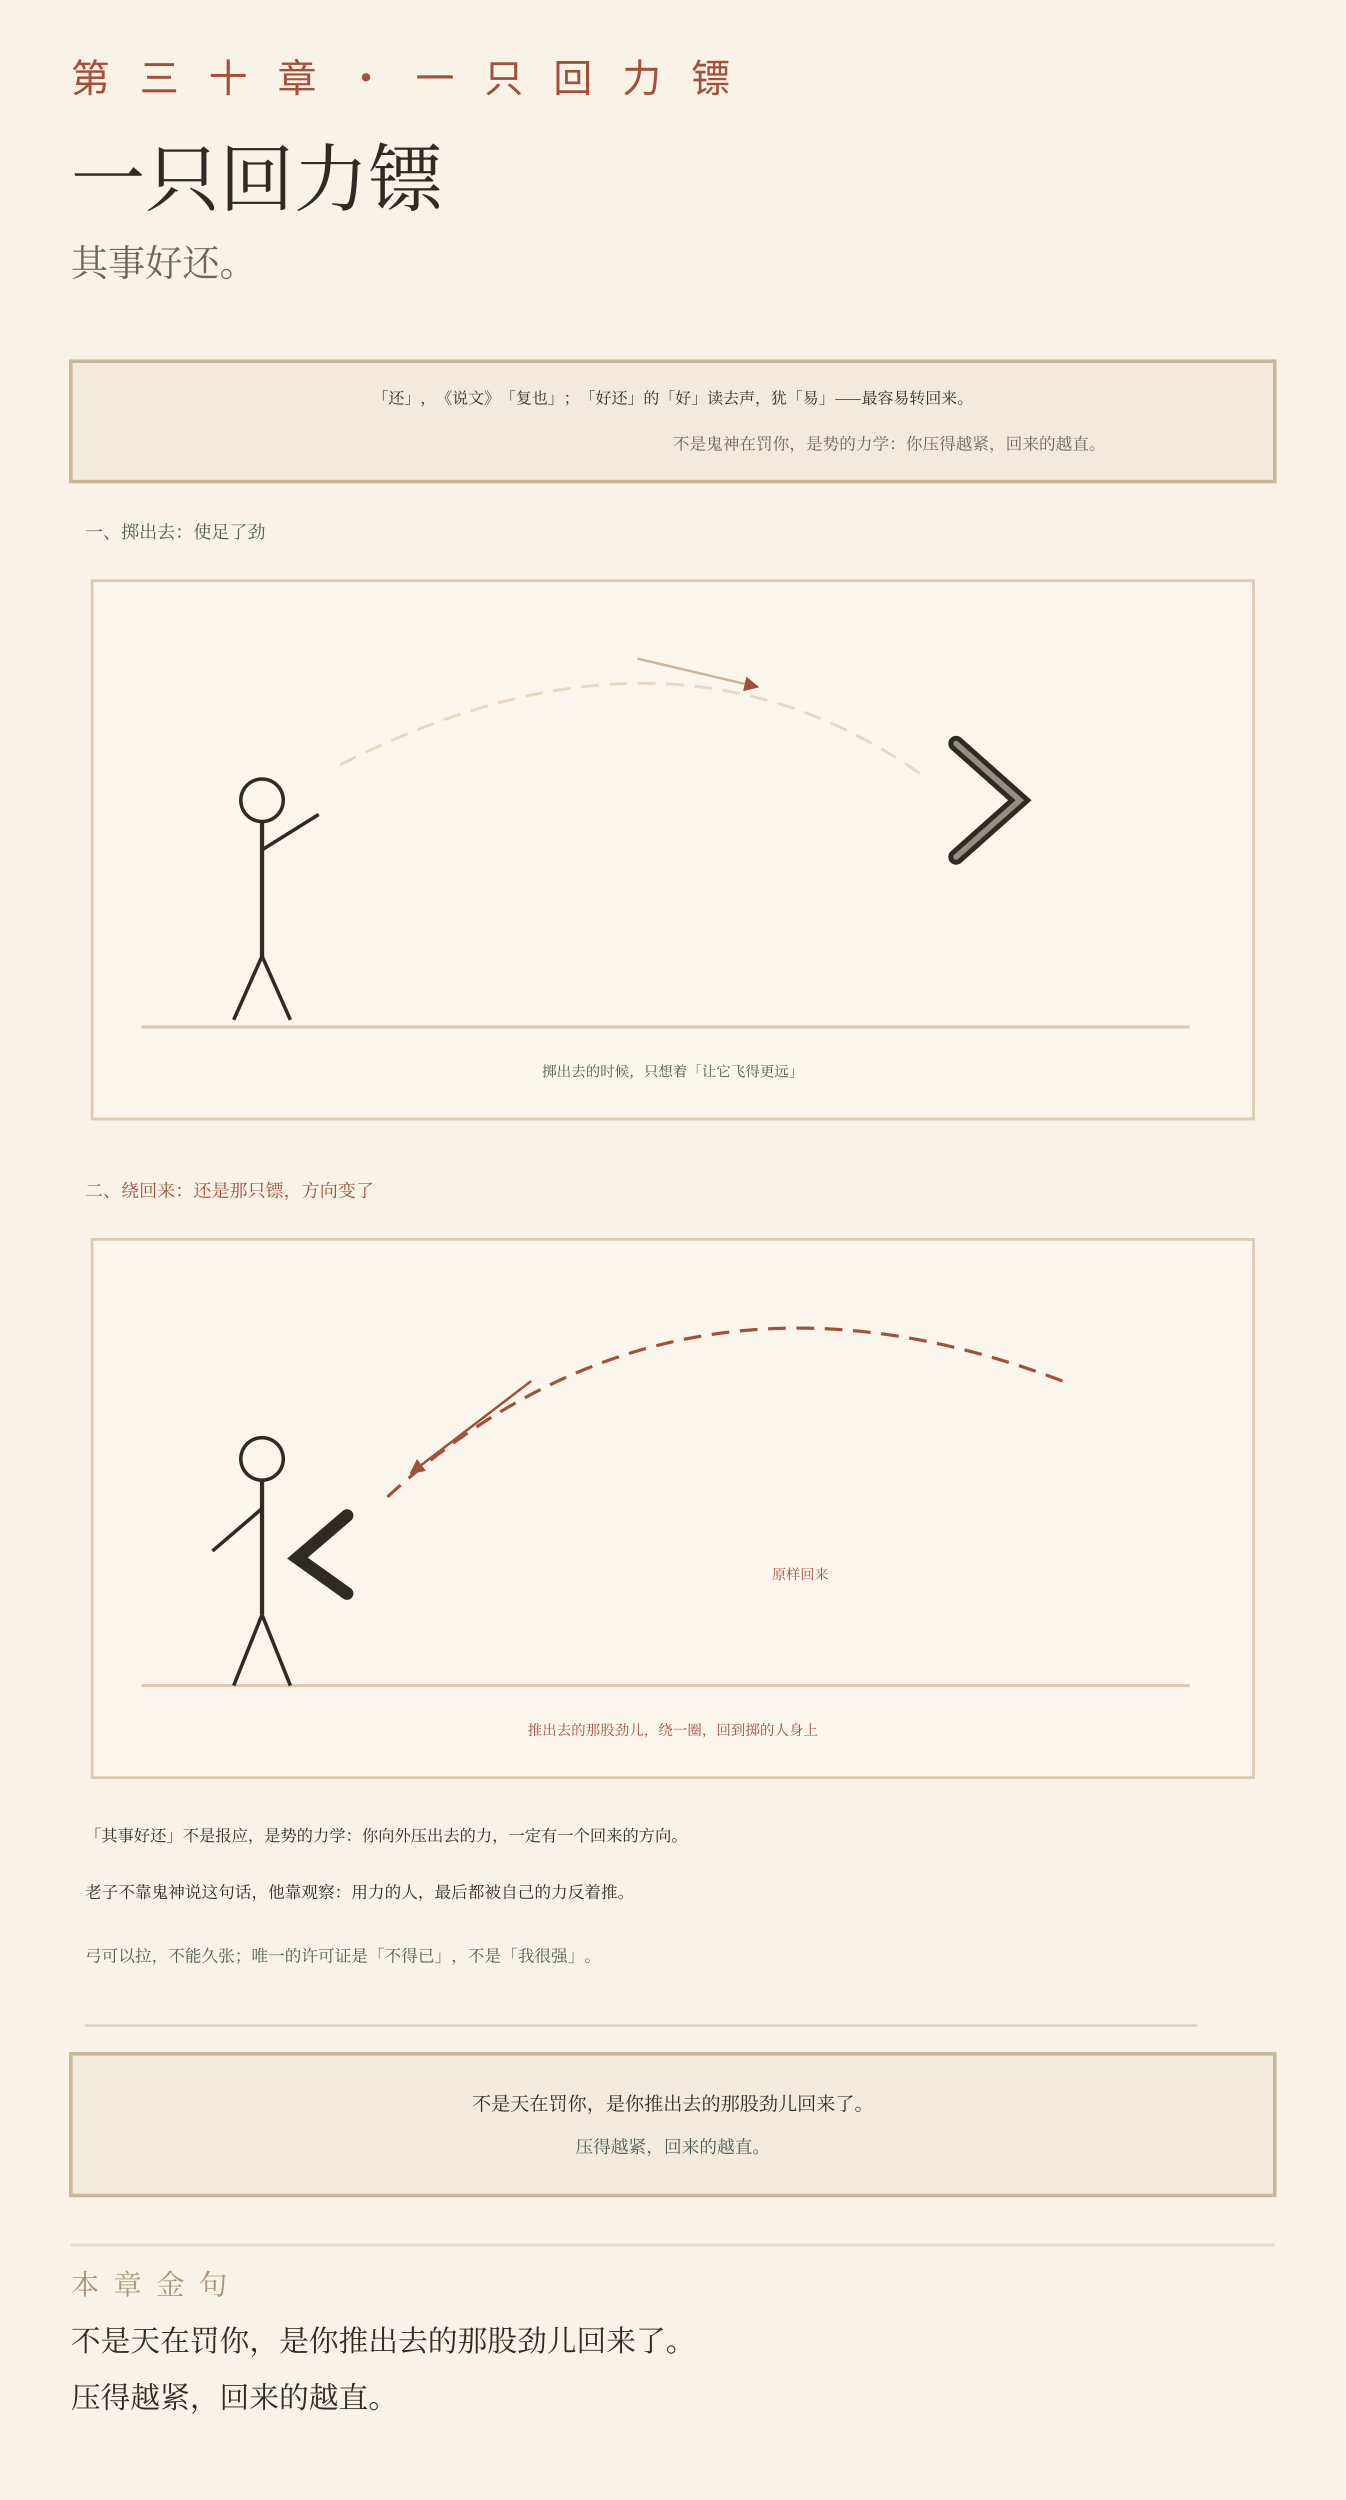
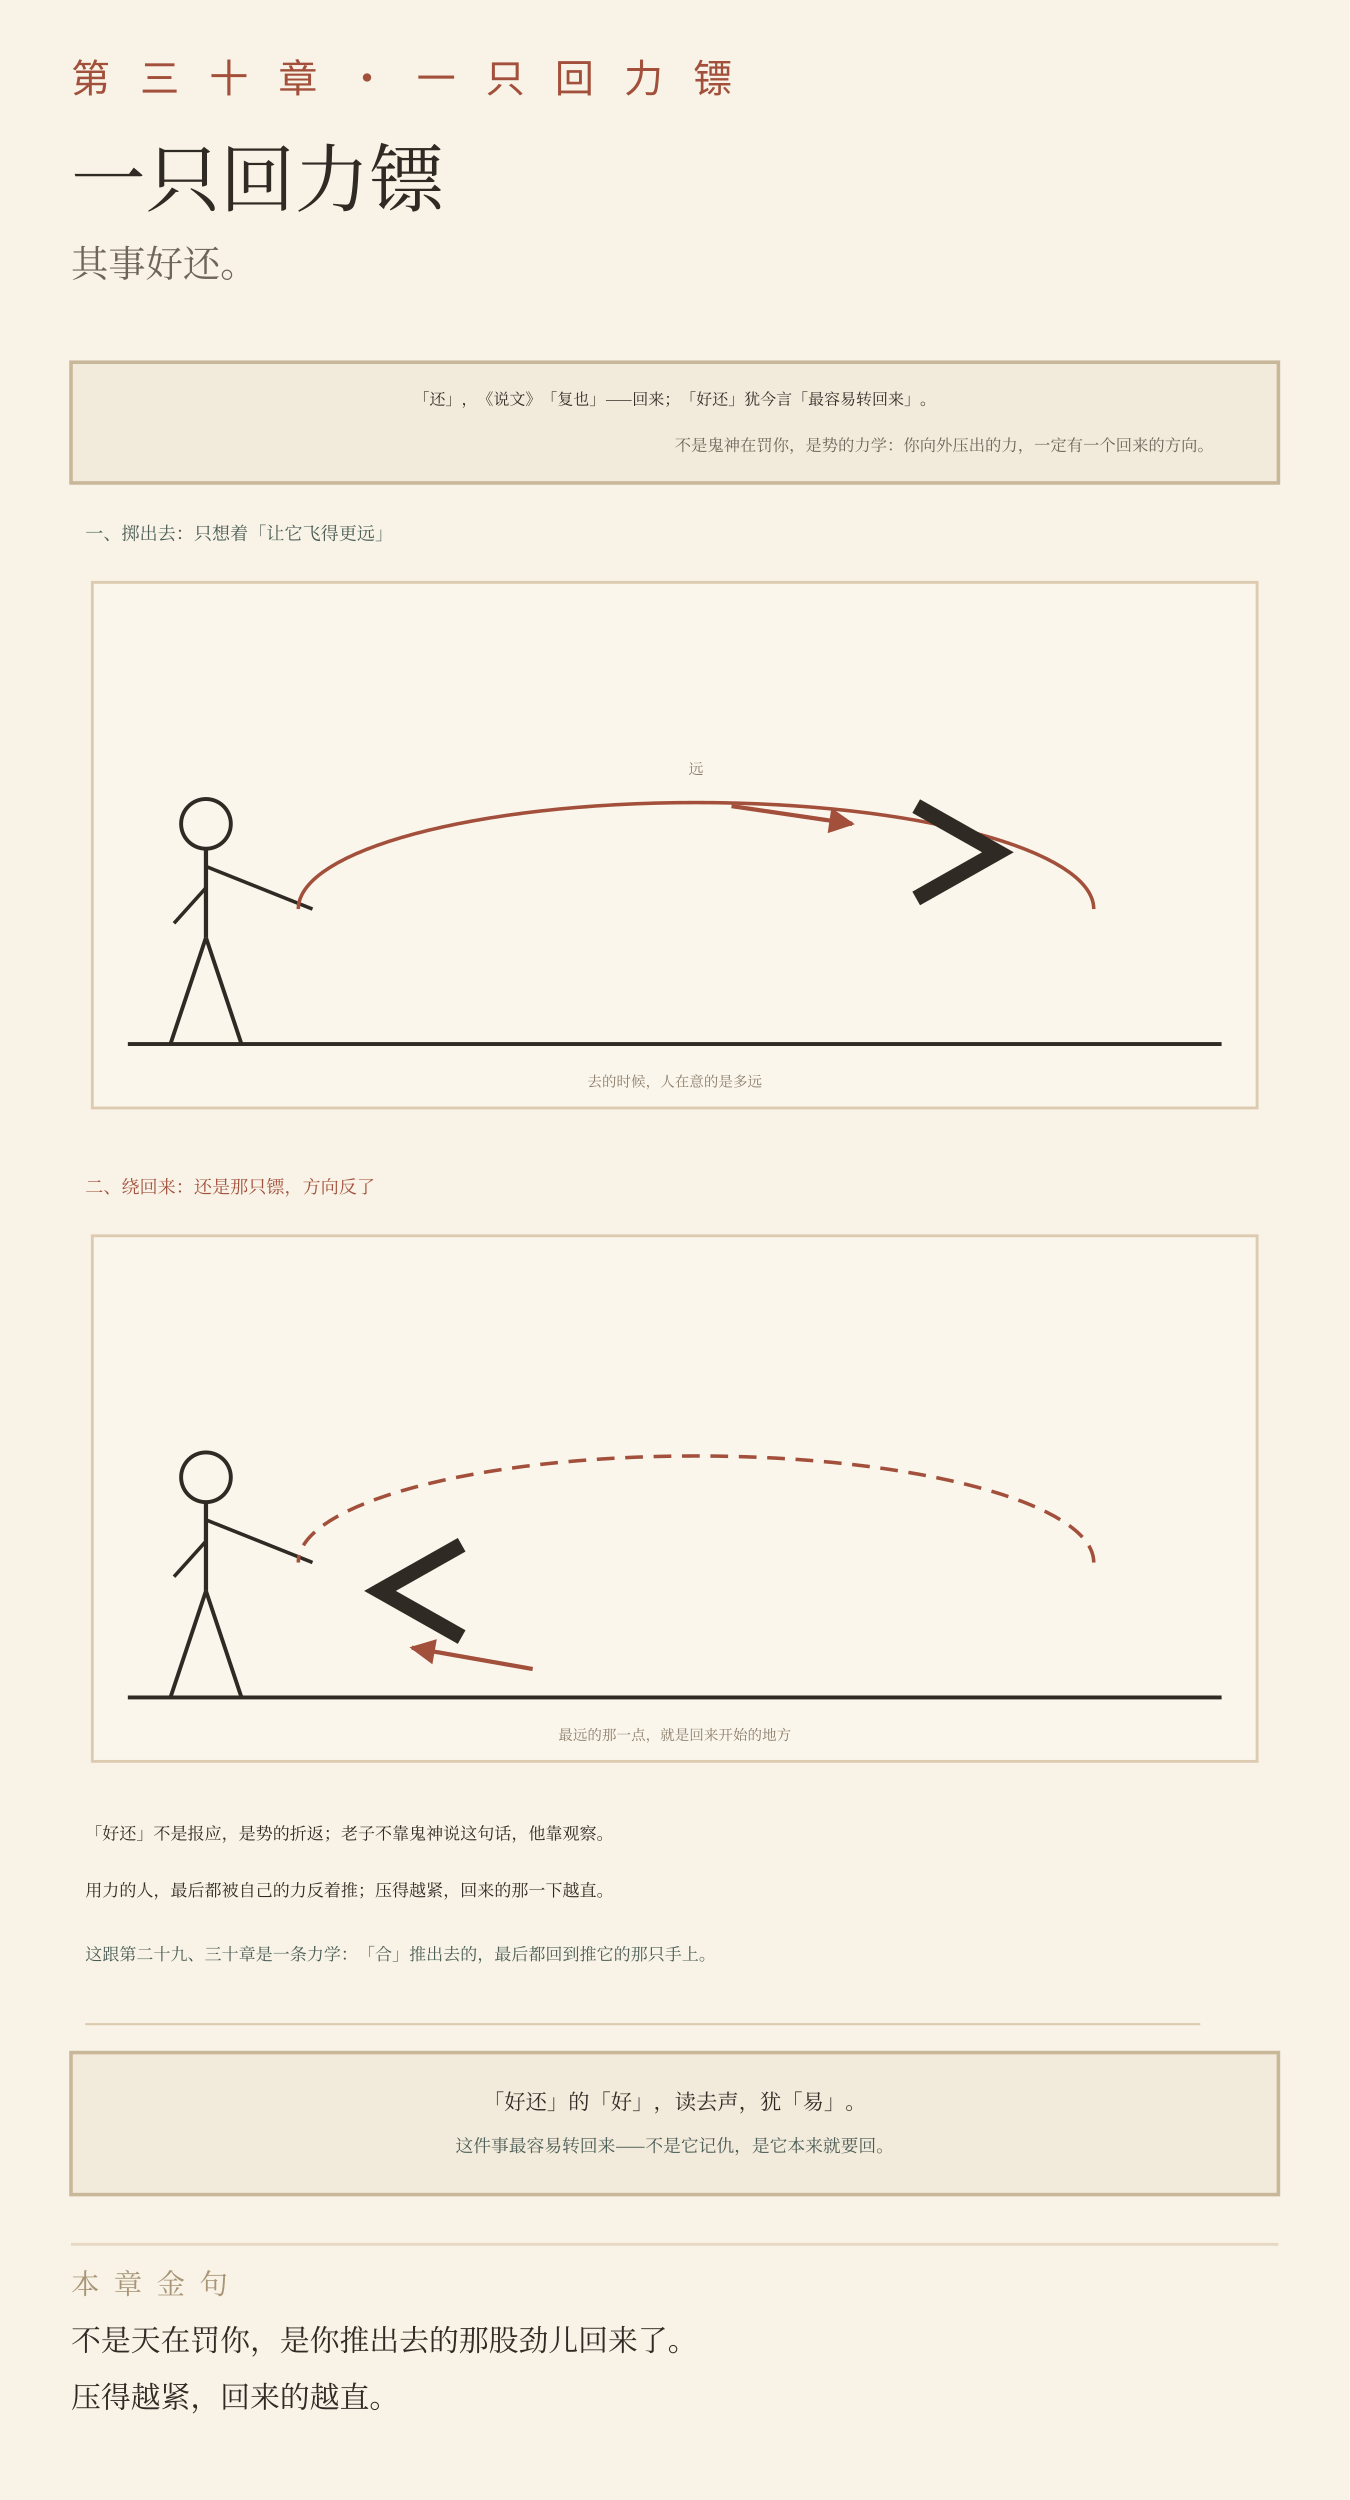
- <svg xmlns="http://www.w3.org/2000/svg" viewBox="0 0 380 706" role="img" aria-label="其事好还：力发出去，绕一圈回来" font-family="'Noto Serif CJK SC','Noto Serif SC','Songti SC',serif">
+ <svg xmlns="http://www.w3.org/2000/svg" viewBox="0 0 380 704" role="img" aria-label="最远那一点，就是回来开始的地方" font-family="'Noto Serif CJK SC','Noto Serif SC','Songti SC',serif">
  <defs>
    <marker id="arr" viewBox="0 0 10 10" refX="9" refY="5" markerWidth="6" markerHeight="6" orient="auto">
      <path d="M0 0 L10 5 L0 10 z" fill="#6E6459" />
    </marker>
    <marker id="arr2" viewBox="0 0 10 10" refX="9" refY="5" markerWidth="6" markerHeight="6" orient="auto">
      <path d="M0 0 L10 5 L0 10 z" fill="#4A5C55" />
    </marker>
    <marker id="arrL" viewBox="0 0 10 10" refX="1" refY="5" markerWidth="6" markerHeight="6" orient="auto">
      <path d="M10 0 L0 5 L10 10 z" fill="#4A5C55" />
    </marker>
    <marker id="arrS" viewBox="0 0 10 10" refX="9" refY="5" markerWidth="6" markerHeight="6" orient="auto">
      <path d="M0 0 L10 5 L0 10 z" fill="#A2503B" />
    </marker>
  </defs>
-   <rect x="0" y="0" width="380" height="706" fill="#F8F3E6" />
+   <rect x="0" y="0" width="380" height="704" fill="#F8F3E6" />
  <text x="20" y="26" font-size="11" fill="#A2503B" font-family="'Noto Sans CJK SC','Noto Sans SC',sans-serif" letter-spacing="3">第 三 十 章 · 一 只 回 力 镖</text>
  <text x="20" y="58" font-size="21" fill="#2F2A24">一只回力镖</text>
  <text x="20" y="78" font-size="10.5" fill="#6E6459">其事好还。</text>
  <rect x="20" y="102" width="340" height="34" fill="#F2EADA" stroke="#C9B79A" stroke-width="1.0" />
-   <text x="190" y="114" font-size="4.5" fill="#2F2A24" text-anchor="middle">「还」，《说文》「复也」；「好还」的「好」读去声，犹「易」——最容易转回来。</text>
-   <text x="190" y="127" font-size="4.7" fill="#6E6459">不是鬼神在罚你，是势的力学：你压得越紧，回来的越直。</text>
-   <text x="24" y="152" font-size="5.1" fill="#4A5C55">一、掷出去：使足了劲</text>
-   <rect x="26" y="164" width="328" height="152" fill="#FBF6EC" stroke="#DCCBB0" stroke-width="0.8" />
-   <line x1="40" y1="290" x2="336" y2="290" stroke="#DCCBB0" stroke-width="0.9" />
-   <circle cx="74" cy="226" r="6" fill="none" stroke="#2F2A24" stroke-width="1.0" />
-   <line x1="74" y1="232" x2="74" y2="270" stroke="#2F2A24" stroke-width="1.2" />
-   <line x1="74" y1="240" x2="90" y2="230" stroke="#2F2A24" stroke-width="1.0" />
-   <line x1="74" y1="270" x2="66" y2="288" stroke="#2F2A24" stroke-width="1.0" />
-   <line x1="74" y1="270" x2="82" y2="288" stroke="#2F2A24" stroke-width="1.0" />
-   <path d="M270,210 l18,16 l-18,16" fill="none" stroke="#2F2A24" stroke-width="4.4" stroke-linecap="round" />
-   <path d="M270,210 l18,16 l-18,16" fill="none" stroke="#F8F3E6" stroke-width="1.6" stroke-linecap="round" opacity="0.5" />
-   <path d="M96,216 Q190,168 262,220" fill="none" stroke="#E6D8C2" stroke-width="0.8" stroke-dasharray="5 3" />
-   <line x1="180" y1="186" x2="214" y2="194" stroke="#C9B79A" stroke-width="0.7" marker-end="url(#arrS)" />
-   <text x="190" y="304" font-size="4.1" fill="#4A5C55" text-anchor="middle">掷出去的时候，只想着「让它飞得更远」</text>
-   <text x="24" y="338" font-size="5.1" fill="#A2503B">二、绕回来：还是那只镖，方向变了</text>
-   <rect x="26" y="350" width="328" height="152" fill="#FBF6EC" stroke="#DCCBB0" stroke-width="0.8" />
-   <line x1="40" y1="476" x2="336" y2="476" stroke="#DCCBB0" stroke-width="0.9" />
-   <circle cx="74" cy="412" r="6" fill="none" stroke="#2F2A24" stroke-width="1.0" />
-   <line x1="74" y1="418" x2="74" y2="456" stroke="#2F2A24" stroke-width="1.2" />
-   <line x1="74" y1="426" x2="60" y2="438" stroke="#2F2A24" stroke-width="1.0" />
-   <line x1="74" y1="456" x2="66" y2="476" stroke="#2F2A24" stroke-width="1.0" />
-   <line x1="74" y1="456" x2="82" y2="476" stroke="#2F2A24" stroke-width="1.0" />
-   <path d="M300,390 Q190,348 108,424" fill="none" stroke="#A2503B" stroke-width="0.9" stroke-dasharray="5 3" />
-   <path d="M98,428 l-14,12 l14,10" fill="none" stroke="#2F2A24" stroke-width="3.6" stroke-linecap="round" />
-   <line x1="150" y1="390" x2="116" y2="416" stroke="#A2503B" stroke-width="0.7" marker-end="url(#arrS)" />
-   <text x="226" y="446" font-size="4.0" fill="#A2503B" text-anchor="middle">原样回来</text>
-   <text x="190" y="490" font-size="4.1" fill="#A2503B" text-anchor="middle">推出去的那股劲儿，绕一圈，回到掷的人身上</text>
-   <text x="24" y="520" font-size="4.6" fill="#2F2A24">「其事好还」不是报应，是势的力学：你向外压出去的力，一定有一个回来的方向。</text>
-   <text x="24" y="536" font-size="4.7" fill="#2F2A24">老子不靠鬼神说这句话，他靠观察：用力的人，最后都被自己的力反着推。</text>
-   <text x="24" y="554" font-size="4.7" fill="#4A5C55">弓可以拉，不能久张；唯一的许可证是「不得已」，不是「我很强」。</text>
-   <line x1="24" y1="572" x2="338" y2="572" stroke="#DCCBB0" stroke-width="0.6" />
-   <rect x="20" y="580" width="340" height="40" fill="#F2EADA" stroke="#C9B79A" stroke-width="1.0" />
-   <text x="190" y="596" font-size="5.4" fill="#2F2A24" text-anchor="middle">不是天在罚你，是你推出去的那股劲儿回来了。</text>
-   <text x="190" y="608" font-size="5.0" fill="#4A5C55" text-anchor="middle">压得越紧，回来的越直。</text>
-   <line x1="20" y1="634" x2="360" y2="634" stroke="#E6D8C2" stroke-width="0.8" />
-   <text x="20" y="648" font-size="8.0" fill="#A89577" letter-spacing="1">本 章 金 句</text>
-   <text x="20" y="664" font-size="8.4" fill="#2F2A24">不是天在罚你，是你推出去的那股劲儿回来了。</text>
-   <text x="20" y="680" font-size="8.4" fill="#2F2A24">压得越紧，回来的越直。</text>
+   <text x="190" y="114" font-size="4.5" fill="#2F2A24" text-anchor="middle">「还」，《说文》「复也」——回来；「好还」犹今言「最容易转回来」。</text>
+   <text x="190" y="127" font-size="4.6" fill="#6E6459">不是鬼神在罚你，是势的力学：你向外压出的力，一定有一个回来的方向。</text>
+   <text x="24" y="152" font-size="5.1" fill="#4A5C55">一、掷出去：只想着「让它飞得更远」</text>
+   <rect x="26" y="164" width="328" height="148" fill="#FBF6EC" stroke="#DCCBB0" stroke-width="0.8" />
+   <line x1="36" y1="294" x2="344" y2="294" stroke="#2F2A24" stroke-width="1.1" />
+   <circle cx="58" cy="232" r="7" fill="none" stroke="#2F2A24" stroke-width="1.1" />
+   <line x1="58" y1="239" x2="58" y2="264" stroke="#2F2A24" stroke-width="1.2" />
+   <line x1="58" y1="264" x2="48" y2="294" stroke="#2F2A24" stroke-width="1.1" />
+   <line x1="58" y1="264" x2="68" y2="294" stroke="#2F2A24" stroke-width="1.1" />
+   <line x1="58" y1="244" x2="88" y2="256" stroke="#2F2A24" stroke-width="1.0" />
+   <line x1="58" y1="250" x2="49" y2="260" stroke="#2F2A24" stroke-width="1.0" />
+   <path d="M84,256 A112,30 0 0 1 308,256" fill="none" stroke="#A2503B" stroke-width="1.0" />
+   <line x1="206" y1="227" x2="240" y2="232" stroke="#A2503B" stroke-width="1.2" marker-end="url(#arrS)" />
+   <path d="M258,227 L281,240 L258,253" fill="none" stroke="#2F2A24" stroke-width="4.4" stroke-linejoin="miter" />
+   <text x="196" y="218" font-size="4.2" fill="#8A7C69" text-anchor="middle">远</text>
+   <text x="190" y="306" font-size="4.1" fill="#8A7C69" text-anchor="middle">去的时候，人在意的是多远</text>
+   <text x="24" y="336" font-size="5.1" fill="#A2503B">二、绕回来：还是那只镖，方向反了</text>
+   <rect x="26" y="348" width="328" height="148" fill="#FBF6EC" stroke="#DCCBB0" stroke-width="0.8" />
+   <line x1="36" y1="478" x2="344" y2="478" stroke="#2F2A24" stroke-width="1.1" />
+   <circle cx="58" cy="416" r="7" fill="none" stroke="#2F2A24" stroke-width="1.1" />
+   <line x1="58" y1="423" x2="58" y2="448" stroke="#2F2A24" stroke-width="1.2" />
+   <line x1="58" y1="448" x2="48" y2="478" stroke="#2F2A24" stroke-width="1.1" />
+   <line x1="58" y1="448" x2="68" y2="478" stroke="#2F2A24" stroke-width="1.1" />
+   <line x1="58" y1="428" x2="88" y2="440" stroke="#2F2A24" stroke-width="1.0" />
+   <line x1="58" y1="434" x2="49" y2="444" stroke="#2F2A24" stroke-width="1.0" />
+   <path d="M308,440 A112,30 0 0 0 84,440" fill="none" stroke="#A2503B" stroke-width="1.0" stroke-dasharray="5 3" />
+   <line x1="150" y1="470" x2="116" y2="464" stroke="#A2503B" stroke-width="1.2" marker-end="url(#arrS)" />
+   <path d="M130,435 L107,448 L130,461" fill="none" stroke="#2F2A24" stroke-width="4.4" stroke-linejoin="miter" />
+   <text x="190" y="490" font-size="4.1" fill="#8A7C69" text-anchor="middle">最远的那一点，就是回来开始的地方</text>
+   <text x="24" y="518" font-size="4.8" fill="#2F2A24">「好还」不是报应，是势的折返；老子不靠鬼神说这句话，他靠观察。</text>
+   <text x="24" y="534" font-size="4.8" fill="#2F2A24">用力的人，最后都被自己的力反着推；压得越紧，回来的那一下越直。</text>
+   <text x="24" y="552" font-size="4.8" fill="#4A5C55">这跟第二十九、三十章是一条力学：「合」推出去的，最后都回到推它的那只手上。</text>
+   <line x1="24" y1="570" x2="338" y2="570" stroke="#DCCBB0" stroke-width="0.6" />
+   <rect x="20" y="578" width="340" height="40" fill="#F2EADA" stroke="#C9B79A" stroke-width="1.0" />
+   <text x="190" y="594" font-size="6.0" fill="#2F2A24" text-anchor="middle">「好还」的「好」，读去声，犹「易」。</text>
+   <text x="190" y="606" font-size="5.0" fill="#4A5C55" text-anchor="middle">这件事最容易转回来——不是它记仇，是它本来就要回。</text>
+   <line x1="20" y1="632" x2="360" y2="632" stroke="#E6D8C2" stroke-width="0.8" />
+   <text x="20" y="646" font-size="8.0" fill="#A89577" letter-spacing="1">本 章 金 句</text>
+   <text x="20" y="662" font-size="8.4" fill="#2F2A24">不是天在罚你，是你推出去的那股劲儿回来了。</text>
+   <text x="20" y="678" font-size="8.4" fill="#2F2A24">压得越紧，回来的越直。</text>
</svg>
